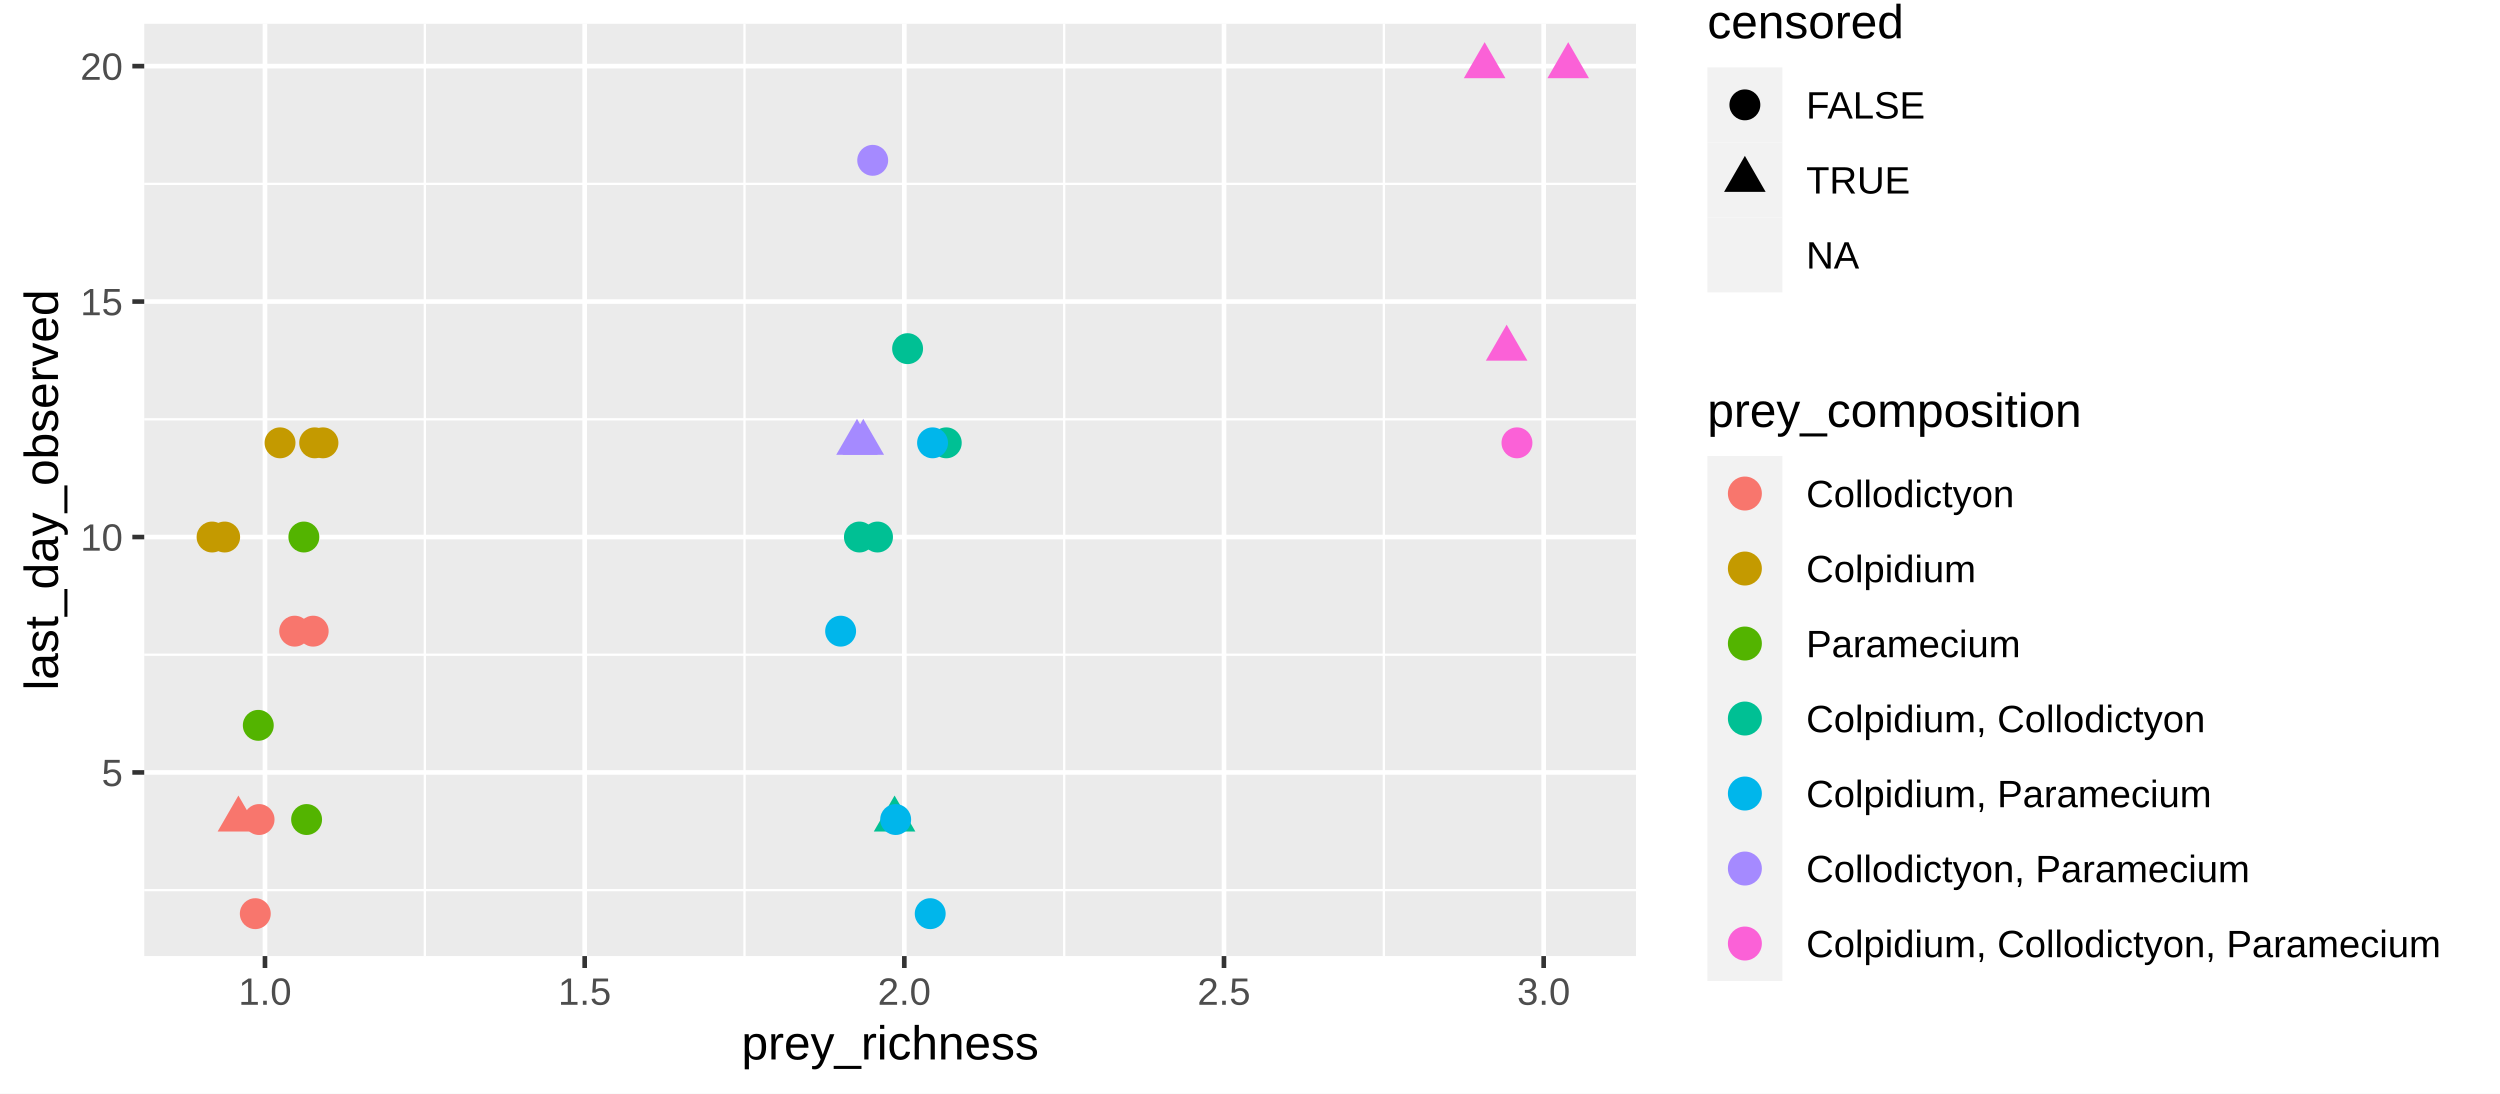
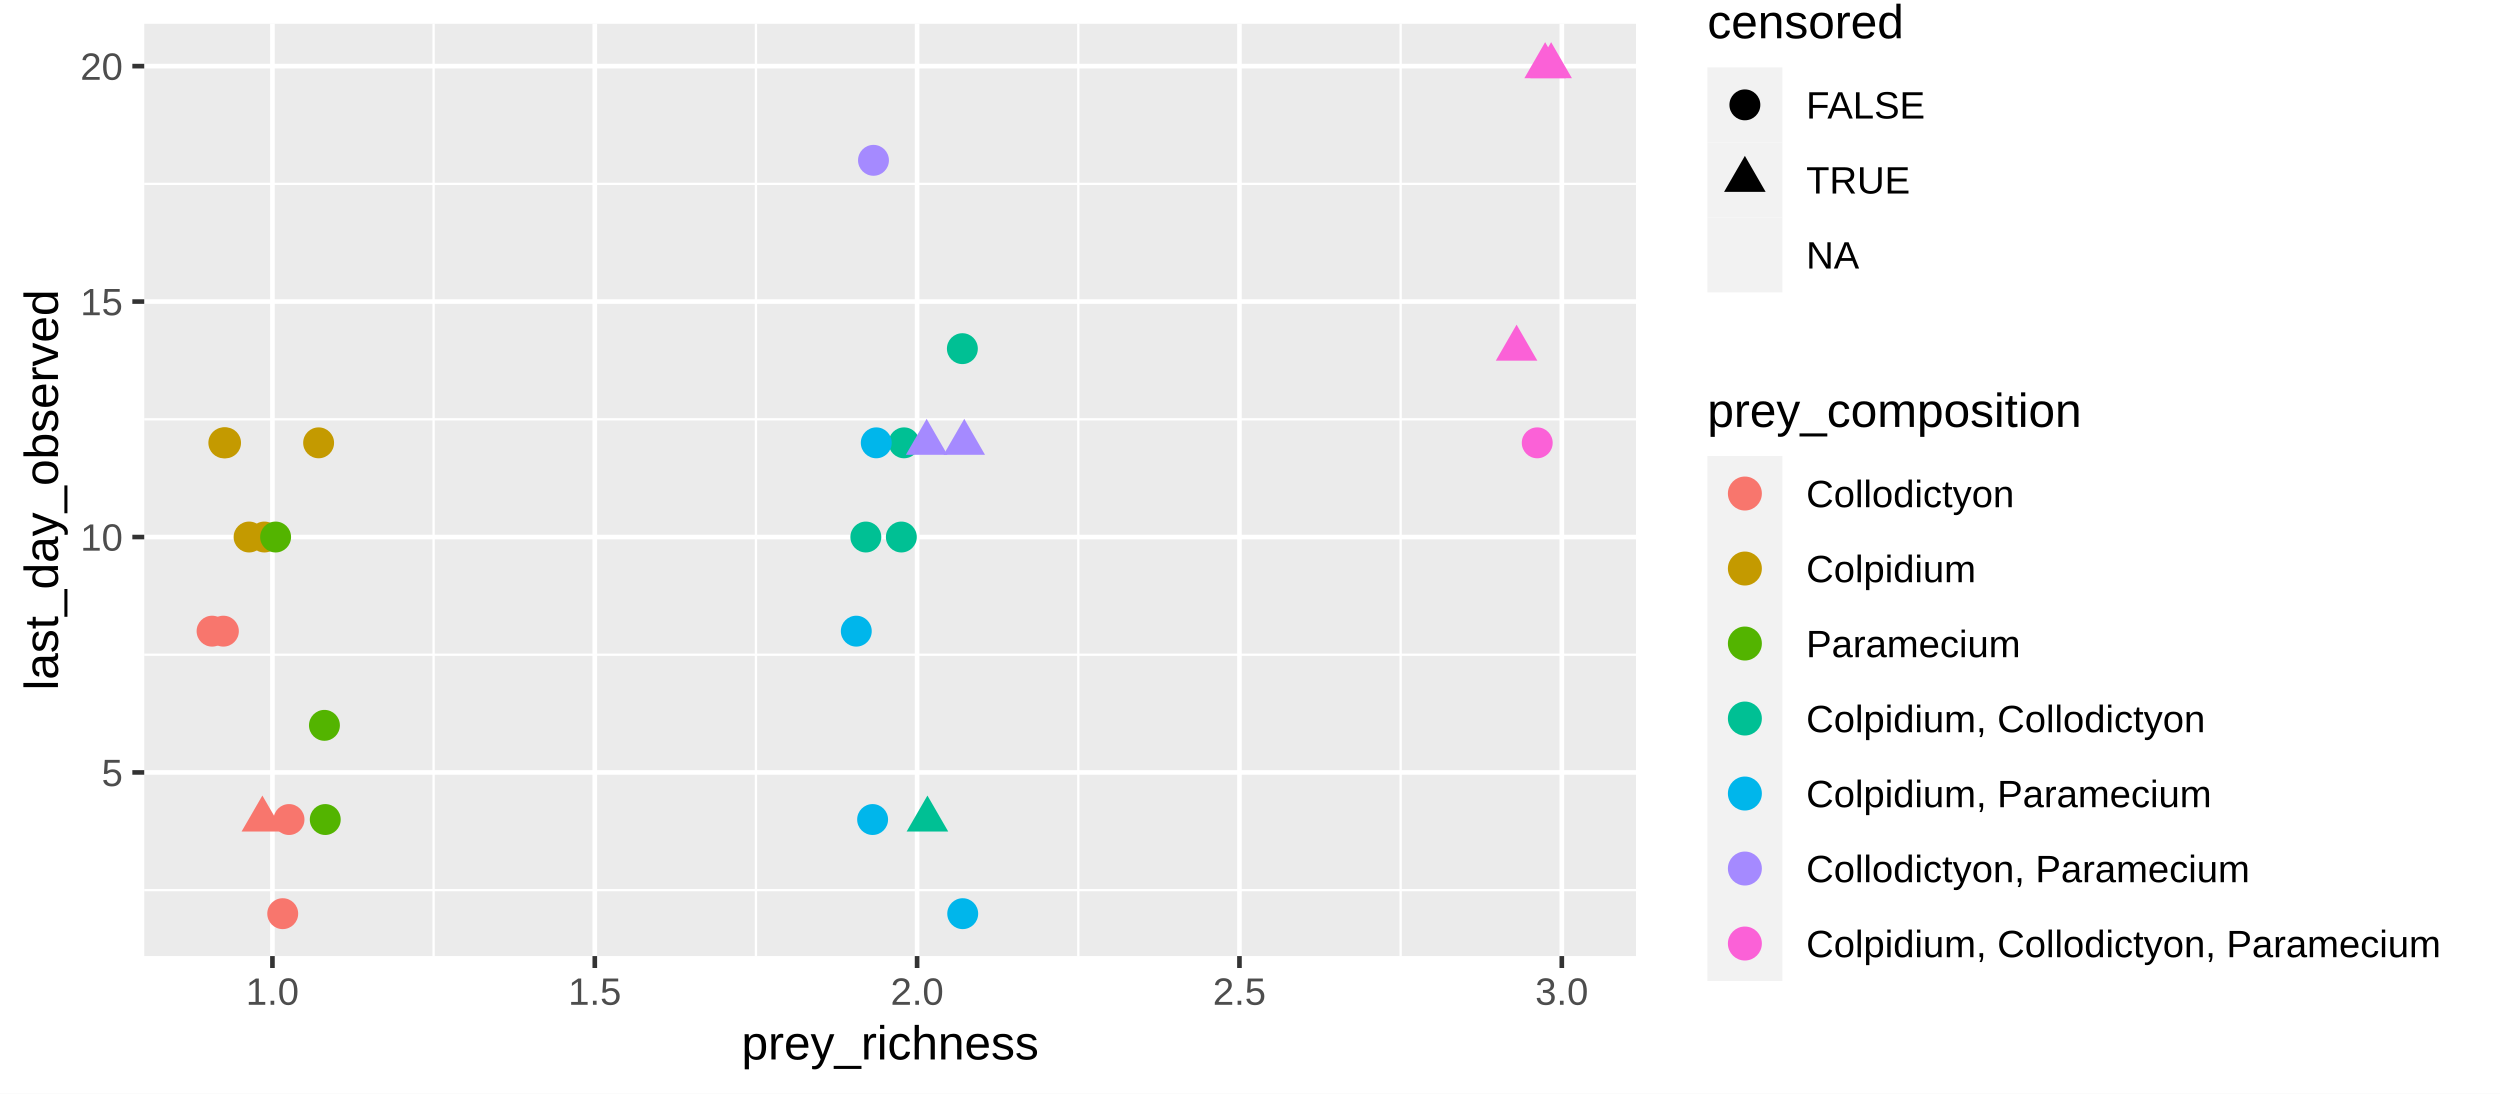
<svg xmlns="http://www.w3.org/2000/svg" viewBox="0 0 576.00 252.00">
  <defs>
    <style type="text/css">
    line, polyline, polygon, path, rect, circle {
      fill: none;
      stroke: #000000;
      stroke-linecap: round;
      stroke-linejoin: round;
      stroke-miterlimit: 10.00;
    }
  </style>
  </defs>
  <rect width="100%" height="100%" style="stroke: none; fill: #FFFFFF;" />
  <rect x="0" y="0.00" width="576.00" height="252.00" style="stroke-width: 1.07; stroke: none;" />
  <defs>
    <clipPath id="cpMzMuMjN8Mzc2Ljk0fDIyMC4yOHw1LjQ4">
      <rect x="33.23" y="5.48" width="343.71" height="214.80" />
    </clipPath>
  </defs>
  <rect x="33.23" y="5.48" width="343.71" height="214.80" style="stroke-width: 1.07; stroke: none; fill: #EBEBEB;" clip-path="url(#cpMzMuMjN8Mzc2Ljk0fDIyMC4yOHw1LjQ4)" />
  <polyline points="33.23,205.09 376.94,205.09 " style="stroke-width: 0.53; stroke: #FFFFFF; stroke-linecap: butt;" clip-path="url(#cpMzMuMjN8Mzc2Ljk0fDIyMC4yOHw1LjQ4)" />
  <polyline points="33.23,150.85 376.94,150.85 " style="stroke-width: 0.53; stroke: #FFFFFF; stroke-linecap: butt;" clip-path="url(#cpMzMuMjN8Mzc2Ljk0fDIyMC4yOHw1LjQ4)" />
  <polyline points="33.23,96.61 376.94,96.61 " style="stroke-width: 0.53; stroke: #FFFFFF; stroke-linecap: butt;" clip-path="url(#cpMzMuMjN8Mzc2Ljk0fDIyMC4yOHw1LjQ4)" />
  <polyline points="33.23,42.36 376.94,42.36 " style="stroke-width: 0.53; stroke: #FFFFFF; stroke-linecap: butt;" clip-path="url(#cpMzMuMjN8Mzc2Ljk0fDIyMC4yOHw1LjQ4)" />
-   <polyline points="97.88,220.28 97.88,5.48 " style="stroke-width: 0.53; stroke: #FFFFFF; stroke-linecap: butt;" clip-path="url(#cpMzMuMjN8Mzc2Ljk0fDIyMC4yOHw1LjQ4)" />
-   <polyline points="171.53,220.28 171.53,5.48 " style="stroke-width: 0.53; stroke: #FFFFFF; stroke-linecap: butt;" clip-path="url(#cpMzMuMjN8Mzc2Ljk0fDIyMC4yOHw1LjQ4)" />
-   <polyline points="245.19,220.28 245.19,5.48 " style="stroke-width: 0.53; stroke: #FFFFFF; stroke-linecap: butt;" clip-path="url(#cpMzMuMjN8Mzc2Ljk0fDIyMC4yOHw1LjQ4)" />
-   <polyline points="318.84,220.28 318.84,5.48 " style="stroke-width: 0.53; stroke: #FFFFFF; stroke-linecap: butt;" clip-path="url(#cpMzMuMjN8Mzc2Ljk0fDIyMC4yOHw1LjQ4)" />
+   <polyline points="99.90,220.28 99.90,5.48 " style="stroke-width: 0.53; stroke: #FFFFFF; stroke-linecap: butt;" clip-path="url(#cpMzMuMjN8Mzc2Ljk0fDIyMC4yOHw1LjQ4)" />
+   <polyline points="174.17,220.28 174.17,5.48 " style="stroke-width: 0.53; stroke: #FFFFFF; stroke-linecap: butt;" clip-path="url(#cpMzMuMjN8Mzc2Ljk0fDIyMC4yOHw1LjQ4)" />
+   <polyline points="248.44,220.28 248.44,5.48 " style="stroke-width: 0.53; stroke: #FFFFFF; stroke-linecap: butt;" clip-path="url(#cpMzMuMjN8Mzc2Ljk0fDIyMC4yOHw1LjQ4)" />
+   <polyline points="322.71,220.28 322.71,5.48 " style="stroke-width: 0.53; stroke: #FFFFFF; stroke-linecap: butt;" clip-path="url(#cpMzMuMjN8Mzc2Ljk0fDIyMC4yOHw1LjQ4)" />
  <polyline points="33.23,177.97 376.94,177.97 " style="stroke-width: 1.07; stroke: #FFFFFF; stroke-linecap: butt;" clip-path="url(#cpMzMuMjN8Mzc2Ljk0fDIyMC4yOHw1LjQ4)" />
  <polyline points="33.23,123.73 376.94,123.73 " style="stroke-width: 1.07; stroke: #FFFFFF; stroke-linecap: butt;" clip-path="url(#cpMzMuMjN8Mzc2Ljk0fDIyMC4yOHw1LjQ4)" />
  <polyline points="33.23,69.48 376.94,69.48 " style="stroke-width: 1.07; stroke: #FFFFFF; stroke-linecap: butt;" clip-path="url(#cpMzMuMjN8Mzc2Ljk0fDIyMC4yOHw1LjQ4)" />
  <polyline points="33.23,15.24 376.94,15.24 " style="stroke-width: 1.07; stroke: #FFFFFF; stroke-linecap: butt;" clip-path="url(#cpMzMuMjN8Mzc2Ljk0fDIyMC4yOHw1LjQ4)" />
-   <polyline points="61.05,220.28 61.05,5.48 " style="stroke-width: 1.07; stroke: #FFFFFF; stroke-linecap: butt;" clip-path="url(#cpMzMuMjN8Mzc2Ljk0fDIyMC4yOHw1LjQ4)" />
-   <polyline points="134.71,220.28 134.71,5.48 " style="stroke-width: 1.07; stroke: #FFFFFF; stroke-linecap: butt;" clip-path="url(#cpMzMuMjN8Mzc2Ljk0fDIyMC4yOHw1LjQ4)" />
-   <polyline points="208.36,220.28 208.36,5.48 " style="stroke-width: 1.07; stroke: #FFFFFF; stroke-linecap: butt;" clip-path="url(#cpMzMuMjN8Mzc2Ljk0fDIyMC4yOHw1LjQ4)" />
-   <polyline points="282.01,220.28 282.01,5.48 " style="stroke-width: 1.07; stroke: #FFFFFF; stroke-linecap: butt;" clip-path="url(#cpMzMuMjN8Mzc2Ljk0fDIyMC4yOHw1LjQ4)" />
-   <polyline points="355.66,220.28 355.66,5.48 " style="stroke-width: 1.07; stroke: #FFFFFF; stroke-linecap: butt;" clip-path="url(#cpMzMuMjN8Mzc2Ljk0fDIyMC4yOHw1LjQ4)" />
-   <circle cx="67.89" cy="145.42" r="3.56" style="stroke-width: 0.71; stroke: none; fill: #F8766D;" clip-path="url(#cpMzMuMjN8Mzc2Ljk0fDIyMC4yOHw1LjQ4)" />
-   <circle cx="72.16" cy="145.42" r="3.56" style="stroke-width: 0.71; stroke: none; fill: #F8766D;" clip-path="url(#cpMzMuMjN8Mzc2Ljk0fDIyMC4yOHw1LjQ4)" />
-   <circle cx="59.69" cy="188.82" r="3.56" style="stroke-width: 0.71; stroke: none; fill: #F8766D;" clip-path="url(#cpMzMuMjN8Mzc2Ljk0fDIyMC4yOHw1LjQ4)" />
-   <circle cx="58.82" cy="210.51" r="3.56" style="stroke-width: 0.71; stroke: none; fill: #F8766D;" clip-path="url(#cpMzMuMjN8Mzc2Ljk0fDIyMC4yOHw1LjQ4)" />
-   <polygon points="54.93,183.29 59.72,191.58 50.14,191.58 " style="stroke-width: 0.71; stroke: none; fill: #F8766D;" clip-path="url(#cpMzMuMjN8Mzc2Ljk0fDIyMC4yOHw1LjQ4)" />
-   <circle cx="51.76" cy="123.73" r="3.56" style="stroke-width: 0.71; stroke: none; fill: #C49A00;" clip-path="url(#cpMzMuMjN8Mzc2Ljk0fDIyMC4yOHw1LjQ4)" />
-   <circle cx="48.86" cy="123.73" r="3.56" style="stroke-width: 0.71; stroke: none; fill: #C49A00;" clip-path="url(#cpMzMuMjN8Mzc2Ljk0fDIyMC4yOHw1LjQ4)" />
-   <circle cx="64.52" cy="102.03" r="3.56" style="stroke-width: 0.71; stroke: none; fill: #C49A00;" clip-path="url(#cpMzMuMjN8Mzc2Ljk0fDIyMC4yOHw1LjQ4)" />
-   <circle cx="72.50" cy="102.03" r="3.56" style="stroke-width: 0.71; stroke: none; fill: #C49A00;" clip-path="url(#cpMzMuMjN8Mzc2Ljk0fDIyMC4yOHw1LjQ4)" />
-   <circle cx="74.41" cy="102.03" r="3.56" style="stroke-width: 0.71; stroke: none; fill: #C49A00;" clip-path="url(#cpMzMuMjN8Mzc2Ljk0fDIyMC4yOHw1LjQ4)" />
-   <circle cx="70.64" cy="188.82" r="3.56" style="stroke-width: 0.71; stroke: none; fill: #53B400;" clip-path="url(#cpMzMuMjN8Mzc2Ljk0fDIyMC4yOHw1LjQ4)" />
-   <circle cx="59.51" cy="167.12" r="3.56" style="stroke-width: 0.71; stroke: none; fill: #53B400;" clip-path="url(#cpMzMuMjN8Mzc2Ljk0fDIyMC4yOHw1LjQ4)" />
-   <circle cx="70.01" cy="123.73" r="3.56" style="stroke-width: 0.71; stroke: none; fill: #53B400;" clip-path="url(#cpMzMuMjN8Mzc2Ljk0fDIyMC4yOHw1LjQ4)" />
-   <circle cx="198.01" cy="123.73" r="3.56" style="stroke-width: 0.71; stroke: none; fill: #00C094;" clip-path="url(#cpMzMuMjN8Mzc2Ljk0fDIyMC4yOHw1LjQ4)" />
-   <circle cx="202.18" cy="123.73" r="3.56" style="stroke-width: 0.71; stroke: none; fill: #00C094;" clip-path="url(#cpMzMuMjN8Mzc2Ljk0fDIyMC4yOHw1LjQ4)" />
-   <polygon points="206.11,183.29 210.90,191.58 201.32,191.58 " style="stroke-width: 0.71; stroke: none; fill: #00C094;" clip-path="url(#cpMzMuMjN8Mzc2Ljk0fDIyMC4yOHw1LjQ4)" />
-   <circle cx="209.11" cy="80.33" r="3.56" style="stroke-width: 0.71; stroke: none; fill: #00C094;" clip-path="url(#cpMzMuMjN8Mzc2Ljk0fDIyMC4yOHw1LjQ4)" />
-   <circle cx="218.02" cy="102.03" r="3.56" style="stroke-width: 0.71; stroke: none; fill: #00C094;" clip-path="url(#cpMzMuMjN8Mzc2Ljk0fDIyMC4yOHw1LjQ4)" />
-   <circle cx="193.68" cy="145.42" r="3.56" style="stroke-width: 0.71; stroke: none; fill: #00B6EB;" clip-path="url(#cpMzMuMjN8Mzc2Ljk0fDIyMC4yOHw1LjQ4)" />
-   <circle cx="206.36" cy="188.82" r="3.56" style="stroke-width: 0.71; stroke: none; fill: #00B6EB;" clip-path="url(#cpMzMuMjN8Mzc2Ljk0fDIyMC4yOHw1LjQ4)" />
-   <circle cx="214.32" cy="210.51" r="3.56" style="stroke-width: 0.71; stroke: none; fill: #00B6EB;" clip-path="url(#cpMzMuMjN8Mzc2Ljk0fDIyMC4yOHw1LjQ4)" />
-   <circle cx="214.86" cy="102.03" r="3.56" style="stroke-width: 0.71; stroke: none; fill: #00B6EB;" clip-path="url(#cpMzMuMjN8Mzc2Ljk0fDIyMC4yOHw1LjQ4)" />
-   <polygon points="198.90,96.50 203.69,104.79 194.11,104.79 " style="stroke-width: 0.71; stroke: none; fill: #A58AFF;" clip-path="url(#cpMzMuMjN8Mzc2Ljk0fDIyMC4yOHw1LjQ4)" />
-   <polygon points="197.45,96.50 202.24,104.79 192.66,104.79 " style="stroke-width: 0.71; stroke: none; fill: #A58AFF;" clip-path="url(#cpMzMuMjN8Mzc2Ljk0fDIyMC4yOHw1LjQ4)" />
-   <circle cx="201.07" cy="36.94" r="3.56" style="stroke-width: 0.71; stroke: none; fill: #A58AFF;" clip-path="url(#cpMzMuMjN8Mzc2Ljk0fDIyMC4yOHw1LjQ4)" />
-   <circle cx="349.51" cy="102.03" r="3.56" style="stroke-width: 0.71; stroke: none; fill: #FB61D7;" clip-path="url(#cpMzMuMjN8Mzc2Ljk0fDIyMC4yOHw1LjQ4)" />
-   <polygon points="347.13,74.80 351.92,83.10 342.34,83.10 " style="stroke-width: 0.71; stroke: none; fill: #FB61D7;" clip-path="url(#cpMzMuMjN8Mzc2Ljk0fDIyMC4yOHw1LjQ4)" />
-   <polygon points="342.06,9.71 346.85,18.01 337.27,18.01 " style="stroke-width: 0.71; stroke: none; fill: #FB61D7;" clip-path="url(#cpMzMuMjN8Mzc2Ljk0fDIyMC4yOHw1LjQ4)" />
-   <polygon points="361.32,9.71 366.10,18.01 356.53,18.01 " style="stroke-width: 0.71; stroke: none; fill: #FB61D7;" clip-path="url(#cpMzMuMjN8Mzc2Ljk0fDIyMC4yOHw1LjQ4)" />
+   <polyline points="62.77,220.28 62.77,5.48 " style="stroke-width: 1.07; stroke: #FFFFFF; stroke-linecap: butt;" clip-path="url(#cpMzMuMjN8Mzc2Ljk0fDIyMC4yOHw1LjQ4)" />
+   <polyline points="137.04,220.28 137.04,5.48 " style="stroke-width: 1.07; stroke: #FFFFFF; stroke-linecap: butt;" clip-path="url(#cpMzMuMjN8Mzc2Ljk0fDIyMC4yOHw1LjQ4)" />
+   <polyline points="211.30,220.28 211.30,5.48 " style="stroke-width: 1.07; stroke: #FFFFFF; stroke-linecap: butt;" clip-path="url(#cpMzMuMjN8Mzc2Ljk0fDIyMC4yOHw1LjQ4)" />
+   <polyline points="285.57,220.28 285.57,5.48 " style="stroke-width: 1.07; stroke: #FFFFFF; stroke-linecap: butt;" clip-path="url(#cpMzMuMjN8Mzc2Ljk0fDIyMC4yOHw1LjQ4)" />
+   <polyline points="359.84,220.28 359.84,5.48 " style="stroke-width: 1.07; stroke: #FFFFFF; stroke-linecap: butt;" clip-path="url(#cpMzMuMjN8Mzc2Ljk0fDIyMC4yOHw1LjQ4)" />
+   <circle cx="51.47" cy="145.42" r="3.56" style="stroke-width: 0.71; stroke: none; fill: #F8766D;" clip-path="url(#cpMzMuMjN8Mzc2Ljk0fDIyMC4yOHw1LjQ4)" />
+   <circle cx="48.86" cy="145.42" r="3.56" style="stroke-width: 0.71; stroke: none; fill: #F8766D;" clip-path="url(#cpMzMuMjN8Mzc2Ljk0fDIyMC4yOHw1LjQ4)" />
+   <circle cx="66.59" cy="188.82" r="3.56" style="stroke-width: 0.71; stroke: none; fill: #F8766D;" clip-path="url(#cpMzMuMjN8Mzc2Ljk0fDIyMC4yOHw1LjQ4)" />
+   <circle cx="65.14" cy="210.51" r="3.56" style="stroke-width: 0.71; stroke: none; fill: #F8766D;" clip-path="url(#cpMzMuMjN8Mzc2Ljk0fDIyMC4yOHw1LjQ4)" />
+   <polygon points="60.45,183.29 65.24,191.58 55.66,191.58 " style="stroke-width: 0.71; stroke: none; fill: #F8766D;" clip-path="url(#cpMzMuMjN8Mzc2Ljk0fDIyMC4yOHw1LjQ4)" />
+   <circle cx="60.91" cy="123.73" r="3.56" style="stroke-width: 0.71; stroke: none; fill: #C49A00;" clip-path="url(#cpMzMuMjN8Mzc2Ljk0fDIyMC4yOHw1LjQ4)" />
+   <circle cx="57.39" cy="123.73" r="3.56" style="stroke-width: 0.71; stroke: none; fill: #C49A00;" clip-path="url(#cpMzMuMjN8Mzc2Ljk0fDIyMC4yOHw1LjQ4)" />
+   <circle cx="73.41" cy="102.03" r="3.56" style="stroke-width: 0.71; stroke: none; fill: #C49A00;" clip-path="url(#cpMzMuMjN8Mzc2Ljk0fDIyMC4yOHw1LjQ4)" />
+   <circle cx="51.97" cy="102.03" r="3.56" style="stroke-width: 0.71; stroke: none; fill: #C49A00;" clip-path="url(#cpMzMuMjN8Mzc2Ljk0fDIyMC4yOHw1LjQ4)" />
+   <circle cx="51.57" cy="102.03" r="3.56" style="stroke-width: 0.71; stroke: none; fill: #C49A00;" clip-path="url(#cpMzMuMjN8Mzc2Ljk0fDIyMC4yOHw1LjQ4)" />
+   <circle cx="74.94" cy="188.82" r="3.56" style="stroke-width: 0.71; stroke: none; fill: #53B400;" clip-path="url(#cpMzMuMjN8Mzc2Ljk0fDIyMC4yOHw1LjQ4)" />
+   <circle cx="74.75" cy="167.12" r="3.56" style="stroke-width: 0.71; stroke: none; fill: #53B400;" clip-path="url(#cpMzMuMjN8Mzc2Ljk0fDIyMC4yOHw1LjQ4)" />
+   <circle cx="63.50" cy="123.73" r="3.56" style="stroke-width: 0.71; stroke: none; fill: #53B400;" clip-path="url(#cpMzMuMjN8Mzc2Ljk0fDIyMC4yOHw1LjQ4)" />
+   <circle cx="199.49" cy="123.73" r="3.56" style="stroke-width: 0.71; stroke: none; fill: #00C094;" clip-path="url(#cpMzMuMjN8Mzc2Ljk0fDIyMC4yOHw1LjQ4)" />
+   <circle cx="207.67" cy="123.73" r="3.56" style="stroke-width: 0.71; stroke: none; fill: #00C094;" clip-path="url(#cpMzMuMjN8Mzc2Ljk0fDIyMC4yOHw1LjQ4)" />
+   <polygon points="213.68,183.29 218.47,191.58 208.89,191.58 " style="stroke-width: 0.71; stroke: none; fill: #00C094;" clip-path="url(#cpMzMuMjN8Mzc2Ljk0fDIyMC4yOHw1LjQ4)" />
+   <circle cx="221.73" cy="80.33" r="3.56" style="stroke-width: 0.71; stroke: none; fill: #00C094;" clip-path="url(#cpMzMuMjN8Mzc2Ljk0fDIyMC4yOHw1LjQ4)" />
+   <circle cx="208.29" cy="102.03" r="3.56" style="stroke-width: 0.71; stroke: none; fill: #00C094;" clip-path="url(#cpMzMuMjN8Mzc2Ljk0fDIyMC4yOHw1LjQ4)" />
+   <circle cx="197.29" cy="145.42" r="3.56" style="stroke-width: 0.71; stroke: none; fill: #00B6EB;" clip-path="url(#cpMzMuMjN8Mzc2Ljk0fDIyMC4yOHw1LjQ4)" />
+   <circle cx="201.05" cy="188.82" r="3.56" style="stroke-width: 0.71; stroke: none; fill: #00B6EB;" clip-path="url(#cpMzMuMjN8Mzc2Ljk0fDIyMC4yOHw1LjQ4)" />
+   <circle cx="221.81" cy="210.51" r="3.56" style="stroke-width: 0.71; stroke: none; fill: #00B6EB;" clip-path="url(#cpMzMuMjN8Mzc2Ljk0fDIyMC4yOHw1LjQ4)" />
+   <circle cx="201.89" cy="102.03" r="3.56" style="stroke-width: 0.71; stroke: none; fill: #00B6EB;" clip-path="url(#cpMzMuMjN8Mzc2Ljk0fDIyMC4yOHw1LjQ4)" />
+   <polygon points="222.17,96.50 226.95,104.79 217.38,104.79 " style="stroke-width: 0.71; stroke: none; fill: #A58AFF;" clip-path="url(#cpMzMuMjN8Mzc2Ljk0fDIyMC4yOHw1LjQ4)" />
+   <polygon points="213.50,96.50 218.29,104.79 208.71,104.79 " style="stroke-width: 0.71; stroke: none; fill: #A58AFF;" clip-path="url(#cpMzMuMjN8Mzc2Ljk0fDIyMC4yOHw1LjQ4)" />
+   <circle cx="201.25" cy="36.94" r="3.56" style="stroke-width: 0.71; stroke: none; fill: #A58AFF;" clip-path="url(#cpMzMuMjN8Mzc2Ljk0fDIyMC4yOHw1LjQ4)" />
+   <circle cx="354.18" cy="102.03" r="3.56" style="stroke-width: 0.71; stroke: none; fill: #FB61D7;" clip-path="url(#cpMzMuMjN8Mzc2Ljk0fDIyMC4yOHw1LjQ4)" />
+   <polygon points="349.42,74.80 354.21,83.10 344.63,83.10 " style="stroke-width: 0.71; stroke: none; fill: #FB61D7;" clip-path="url(#cpMzMuMjN8Mzc2Ljk0fDIyMC4yOHw1LjQ4)" />
+   <polygon points="357.38,9.71 362.17,18.01 352.59,18.01 " style="stroke-width: 0.71; stroke: none; fill: #FB61D7;" clip-path="url(#cpMzMuMjN8Mzc2Ljk0fDIyMC4yOHw1LjQ4)" />
+   <polygon points="356.00,9.71 360.79,18.01 351.22,18.01 " style="stroke-width: 0.71; stroke: none; fill: #FB61D7;" clip-path="url(#cpMzMuMjN8Mzc2Ljk0fDIyMC4yOHw1LjQ4)" />
  <defs>
    <clipPath id="cpMC4wMHw1NzYuMDB8MjUyLjAwfDAuMDA=">
      <rect x="0.00" y="0.00" width="576.00" height="252.00" />
    </clipPath>
  </defs>
  <g clip-path="url(#cpMC4wMHw1NzYuMDB8MjUyLjAwfDAuMDA=)">
    <text x="23.41" y="181.12" style="font-size: 8.80px; fill: #4D4D4D; font-family: Arial;" textLength="4.89px" lengthAdjust="spacingAndGlyphs">5</text>
  </g>
  <g clip-path="url(#cpMC4wMHw1NzYuMDB8MjUyLjAwfDAuMDA=)">
    <text x="18.51" y="126.88" style="font-size: 8.80px; fill: #4D4D4D; font-family: Arial;" textLength="9.79px" lengthAdjust="spacingAndGlyphs">10</text>
  </g>
  <g clip-path="url(#cpMC4wMHw1NzYuMDB8MjUyLjAwfDAuMDA=)">
    <text x="18.51" y="72.63" style="font-size: 8.80px; fill: #4D4D4D; font-family: Arial;" textLength="9.79px" lengthAdjust="spacingAndGlyphs">15</text>
  </g>
  <g clip-path="url(#cpMC4wMHw1NzYuMDB8MjUyLjAwfDAuMDA=)">
    <text x="18.51" y="18.39" style="font-size: 8.80px; fill: #4D4D4D; font-family: Arial;" textLength="9.79px" lengthAdjust="spacingAndGlyphs">20</text>
  </g>
  <polyline points="30.49,177.97 33.23,177.97 " style="stroke-width: 1.07; stroke: #333333; stroke-linecap: butt;" clip-path="url(#cpMC4wMHw1NzYuMDB8MjUyLjAwfDAuMDA=)" />
  <polyline points="30.49,123.73 33.23,123.73 " style="stroke-width: 1.07; stroke: #333333; stroke-linecap: butt;" clip-path="url(#cpMC4wMHw1NzYuMDB8MjUyLjAwfDAuMDA=)" />
  <polyline points="30.49,69.48 33.23,69.48 " style="stroke-width: 1.07; stroke: #333333; stroke-linecap: butt;" clip-path="url(#cpMC4wMHw1NzYuMDB8MjUyLjAwfDAuMDA=)" />
  <polyline points="30.49,15.24 33.23,15.24 " style="stroke-width: 1.07; stroke: #333333; stroke-linecap: butt;" clip-path="url(#cpMC4wMHw1NzYuMDB8MjUyLjAwfDAuMDA=)" />
-   <polyline points="61.05,223.02 61.05,220.28 " style="stroke-width: 1.07; stroke: #333333; stroke-linecap: butt;" clip-path="url(#cpMC4wMHw1NzYuMDB8MjUyLjAwfDAuMDA=)" />
-   <polyline points="134.71,223.02 134.71,220.28 " style="stroke-width: 1.07; stroke: #333333; stroke-linecap: butt;" clip-path="url(#cpMC4wMHw1NzYuMDB8MjUyLjAwfDAuMDA=)" />
-   <polyline points="208.36,223.02 208.36,220.28 " style="stroke-width: 1.07; stroke: #333333; stroke-linecap: butt;" clip-path="url(#cpMC4wMHw1NzYuMDB8MjUyLjAwfDAuMDA=)" />
-   <polyline points="282.01,223.02 282.01,220.28 " style="stroke-width: 1.07; stroke: #333333; stroke-linecap: butt;" clip-path="url(#cpMC4wMHw1NzYuMDB8MjUyLjAwfDAuMDA=)" />
-   <polyline points="355.66,223.02 355.66,220.28 " style="stroke-width: 1.07; stroke: #333333; stroke-linecap: butt;" clip-path="url(#cpMC4wMHw1NzYuMDB8MjUyLjAwfDAuMDA=)" />
+   <polyline points="62.77,223.02 62.77,220.28 " style="stroke-width: 1.07; stroke: #333333; stroke-linecap: butt;" clip-path="url(#cpMC4wMHw1NzYuMDB8MjUyLjAwfDAuMDA=)" />
+   <polyline points="137.04,223.02 137.04,220.28 " style="stroke-width: 1.07; stroke: #333333; stroke-linecap: butt;" clip-path="url(#cpMC4wMHw1NzYuMDB8MjUyLjAwfDAuMDA=)" />
+   <polyline points="211.30,223.02 211.30,220.28 " style="stroke-width: 1.07; stroke: #333333; stroke-linecap: butt;" clip-path="url(#cpMC4wMHw1NzYuMDB8MjUyLjAwfDAuMDA=)" />
+   <polyline points="285.57,223.02 285.57,220.28 " style="stroke-width: 1.07; stroke: #333333; stroke-linecap: butt;" clip-path="url(#cpMC4wMHw1NzYuMDB8MjUyLjAwfDAuMDA=)" />
+   <polyline points="359.84,223.02 359.84,220.28 " style="stroke-width: 1.07; stroke: #333333; stroke-linecap: butt;" clip-path="url(#cpMC4wMHw1NzYuMDB8MjUyLjAwfDAuMDA=)" />
  <g clip-path="url(#cpMC4wMHw1NzYuMDB8MjUyLjAwfDAuMDA=)">
-     <text x="54.94" y="231.51" style="font-size: 8.80px; fill: #4D4D4D; font-family: Arial;" textLength="12.23px" lengthAdjust="spacingAndGlyphs">1.0</text>
+     <text x="56.65" y="231.51" style="font-size: 8.80px; fill: #4D4D4D; font-family: Arial;" textLength="12.23px" lengthAdjust="spacingAndGlyphs">1.0</text>
  </g>
  <g clip-path="url(#cpMC4wMHw1NzYuMDB8MjUyLjAwfDAuMDA=)">
-     <text x="128.59" y="231.51" style="font-size: 8.80px; fill: #4D4D4D; font-family: Arial;" textLength="12.23px" lengthAdjust="spacingAndGlyphs">1.5</text>
+     <text x="130.92" y="231.51" style="font-size: 8.80px; fill: #4D4D4D; font-family: Arial;" textLength="12.23px" lengthAdjust="spacingAndGlyphs">1.5</text>
  </g>
  <g clip-path="url(#cpMC4wMHw1NzYuMDB8MjUyLjAwfDAuMDA=)">
-     <text x="202.24" y="231.51" style="font-size: 8.80px; fill: #4D4D4D; font-family: Arial;" textLength="12.23px" lengthAdjust="spacingAndGlyphs">2.0</text>
+     <text x="205.19" y="231.51" style="font-size: 8.80px; fill: #4D4D4D; font-family: Arial;" textLength="12.23px" lengthAdjust="spacingAndGlyphs">2.0</text>
  </g>
  <g clip-path="url(#cpMC4wMHw1NzYuMDB8MjUyLjAwfDAuMDA=)">
-     <text x="275.89" y="231.51" style="font-size: 8.80px; fill: #4D4D4D; font-family: Arial;" textLength="12.23px" lengthAdjust="spacingAndGlyphs">2.5</text>
+     <text x="279.45" y="231.51" style="font-size: 8.80px; fill: #4D4D4D; font-family: Arial;" textLength="12.23px" lengthAdjust="spacingAndGlyphs">2.5</text>
  </g>
  <g clip-path="url(#cpMC4wMHw1NzYuMDB8MjUyLjAwfDAuMDA=)">
-     <text x="349.55" y="231.51" style="font-size: 8.80px; fill: #4D4D4D; font-family: Arial;" textLength="12.23px" lengthAdjust="spacingAndGlyphs">3.0</text>
+     <text x="353.72" y="231.51" style="font-size: 8.80px; fill: #4D4D4D; font-family: Arial;" textLength="12.23px" lengthAdjust="spacingAndGlyphs">3.0</text>
  </g>
  <g clip-path="url(#cpMC4wMHw1NzYuMDB8MjUyLjAwfDAuMDA=)">
    <text x="170.85" y="244.10" style="font-size: 11.00px; font-family: Arial;" textLength="68.48px" lengthAdjust="spacingAndGlyphs">prey_richness</text>
  </g>
  <g clip-path="url(#cpMC4wMHw1NzYuMDB8MjUyLjAwfDAuMDA=)">
    <text transform="translate(13.35,159.05) rotate(-90)" style="font-size: 11.00px; font-family: Arial;" textLength="92.34px" lengthAdjust="spacingAndGlyphs">last_day_observed</text>
  </g>
  <rect x="387.90" y="-5.76" width="61.51" height="78.60" style="stroke-width: 1.07; stroke: none; fill: #FFFFFF;" clip-path="url(#cpMC4wMHw1NzYuMDB8MjUyLjAwfDAuMDA=)" />
  <g clip-path="url(#cpMC4wMHw1NzYuMDB8MjUyLjAwfDAuMDA=)">
    <text x="393.38" y="8.82" style="font-size: 11.00px; font-family: Arial;" textLength="45.25px" lengthAdjust="spacingAndGlyphs">censored</text>
  </g>
  <rect x="393.38" y="15.52" width="17.28" height="17.28" style="stroke-width: 1.07; stroke: none; fill: #F2F2F2;" clip-path="url(#cpMC4wMHw1NzYuMDB8MjUyLjAwfDAuMDA=)" />
  <circle cx="402.02" cy="24.16" r="3.56" style="stroke-width: 0.71; stroke: none; fill: #000000;" clip-path="url(#cpMC4wMHw1NzYuMDB8MjUyLjAwfDAuMDA=)" />
  <rect x="393.38" y="32.80" width="17.28" height="17.28" style="stroke-width: 1.07; stroke: none; fill: #F2F2F2;" clip-path="url(#cpMC4wMHw1NzYuMDB8MjUyLjAwfDAuMDA=)" />
  <polygon points="402.02,35.91 406.80,44.20 397.23,44.20 " style="stroke-width: 0.71; stroke: none; fill: #000000;" clip-path="url(#cpMC4wMHw1NzYuMDB8MjUyLjAwfDAuMDA=)" />
  <rect x="393.38" y="50.08" width="17.28" height="17.28" style="stroke-width: 1.07; stroke: none; fill: #F2F2F2;" clip-path="url(#cpMC4wMHw1NzYuMDB8MjUyLjAwfDAuMDA=)" />
  <g clip-path="url(#cpMC4wMHw1NzYuMDB8MjUyLjAwfDAuMDA=)">
    <text x="416.14" y="27.31" style="font-size: 8.80px; font-family: Arial;" textLength="27.88px" lengthAdjust="spacingAndGlyphs">FALSE</text>
  </g>
  <g clip-path="url(#cpMC4wMHw1NzYuMDB8MjUyLjAwfDAuMDA=)">
    <text x="416.14" y="44.59" style="font-size: 8.80px; font-family: Arial;" textLength="23.96px" lengthAdjust="spacingAndGlyphs">TRUE</text>
  </g>
  <g clip-path="url(#cpMC4wMHw1NzYuMDB8MjUyLjAwfDAuMDA=)">
    <text x="416.14" y="61.87" style="font-size: 8.80px; font-family: Arial;" textLength="12.22px" lengthAdjust="spacingAndGlyphs">NA</text>
  </g>
  <rect x="387.90" y="83.80" width="182.62" height="147.72" style="stroke-width: 1.07; stroke: none; fill: #FFFFFF;" clip-path="url(#cpMC4wMHw1NzYuMDB8MjUyLjAwfDAuMDA=)" />
  <g clip-path="url(#cpMC4wMHw1NzYuMDB8MjUyLjAwfDAuMDA=)">
    <text x="393.38" y="98.37" style="font-size: 11.00px; font-family: Arial;" textLength="86.21px" lengthAdjust="spacingAndGlyphs">prey_composition</text>
  </g>
  <rect x="393.38" y="105.07" width="17.28" height="17.28" style="stroke-width: 1.07; stroke: none; fill: #F2F2F2;" clip-path="url(#cpMC4wMHw1NzYuMDB8MjUyLjAwfDAuMDA=)" />
  <circle cx="402.02" cy="113.71" r="3.56" style="stroke-width: 0.71; stroke: #F8766D; fill: #F8766D;" clip-path="url(#cpMC4wMHw1NzYuMDB8MjUyLjAwfDAuMDA=)" />
  <rect x="393.38" y="122.35" width="17.28" height="17.28" style="stroke-width: 1.07; stroke: none; fill: #F2F2F2;" clip-path="url(#cpMC4wMHw1NzYuMDB8MjUyLjAwfDAuMDA=)" />
  <circle cx="402.02" cy="130.99" r="3.56" style="stroke-width: 0.71; stroke: #C49A00; fill: #C49A00;" clip-path="url(#cpMC4wMHw1NzYuMDB8MjUyLjAwfDAuMDA=)" />
  <rect x="393.38" y="139.63" width="17.28" height="17.28" style="stroke-width: 1.07; stroke: none; fill: #F2F2F2;" clip-path="url(#cpMC4wMHw1NzYuMDB8MjUyLjAwfDAuMDA=)" />
  <circle cx="402.02" cy="148.27" r="3.56" style="stroke-width: 0.71; stroke: #53B400; fill: #53B400;" clip-path="url(#cpMC4wMHw1NzYuMDB8MjUyLjAwfDAuMDA=)" />
  <rect x="393.38" y="156.91" width="17.28" height="17.28" style="stroke-width: 1.07; stroke: none; fill: #F2F2F2;" clip-path="url(#cpMC4wMHw1NzYuMDB8MjUyLjAwfDAuMDA=)" />
  <circle cx="402.02" cy="165.55" r="3.56" style="stroke-width: 0.71; stroke: #00C094; fill: #00C094;" clip-path="url(#cpMC4wMHw1NzYuMDB8MjUyLjAwfDAuMDA=)" />
  <rect x="393.38" y="174.19" width="17.28" height="17.28" style="stroke-width: 1.07; stroke: none; fill: #F2F2F2;" clip-path="url(#cpMC4wMHw1NzYuMDB8MjUyLjAwfDAuMDA=)" />
  <circle cx="402.02" cy="182.83" r="3.56" style="stroke-width: 0.71; stroke: #00B6EB; fill: #00B6EB;" clip-path="url(#cpMC4wMHw1NzYuMDB8MjUyLjAwfDAuMDA=)" />
  <rect x="393.38" y="191.47" width="17.28" height="17.28" style="stroke-width: 1.07; stroke: none; fill: #F2F2F2;" clip-path="url(#cpMC4wMHw1NzYuMDB8MjUyLjAwfDAuMDA=)" />
  <circle cx="402.02" cy="200.11" r="3.56" style="stroke-width: 0.71; stroke: #A58AFF; fill: #A58AFF;" clip-path="url(#cpMC4wMHw1NzYuMDB8MjUyLjAwfDAuMDA=)" />
  <rect x="393.38" y="208.75" width="17.28" height="17.28" style="stroke-width: 1.07; stroke: none; fill: #F2F2F2;" clip-path="url(#cpMC4wMHw1NzYuMDB8MjUyLjAwfDAuMDA=)" />
  <circle cx="402.02" cy="217.39" r="3.56" style="stroke-width: 0.71; stroke: #FB61D7; fill: #FB61D7;" clip-path="url(#cpMC4wMHw1NzYuMDB8MjUyLjAwfDAuMDA=)" />
  <g clip-path="url(#cpMC4wMHw1NzYuMDB8MjUyLjAwfDAuMDA=)">
    <text x="416.14" y="116.86" style="font-size: 8.80px; font-family: Arial;" textLength="47.94px" lengthAdjust="spacingAndGlyphs">Collodictyon</text>
  </g>
  <g clip-path="url(#cpMC4wMHw1NzYuMDB8MjUyLjAwfDAuMDA=)">
    <text x="416.14" y="134.14" style="font-size: 8.80px; font-family: Arial;" textLength="39.13px" lengthAdjust="spacingAndGlyphs">Colpidium</text>
  </g>
  <g clip-path="url(#cpMC4wMHw1NzYuMDB8MjUyLjAwfDAuMDA=)">
    <text x="416.14" y="151.42" style="font-size: 8.80px; font-family: Arial;" textLength="49.39px" lengthAdjust="spacingAndGlyphs">Paramecium</text>
  </g>
  <g clip-path="url(#cpMC4wMHw1NzYuMDB8MjUyLjAwfDAuMDA=)">
    <text x="416.14" y="168.70" style="font-size: 8.80px; font-family: Arial;" textLength="91.95px" lengthAdjust="spacingAndGlyphs">Colpidium, Collodictyon</text>
  </g>
  <g clip-path="url(#cpMC4wMHw1NzYuMDB8MjUyLjAwfDAuMDA=)">
    <text x="416.14" y="185.98" style="font-size: 8.80px; font-family: Arial;" textLength="93.41px" lengthAdjust="spacingAndGlyphs">Colpidium, Paramecium</text>
  </g>
  <g clip-path="url(#cpMC4wMHw1NzYuMDB8MjUyLjAwfDAuMDA=)">
    <text x="416.14" y="203.26" style="font-size: 8.80px; font-family: Arial;" textLength="102.22px" lengthAdjust="spacingAndGlyphs">Collodictyon, Paramecium</text>
  </g>
  <g clip-path="url(#cpMC4wMHw1NzYuMDB8MjUyLjAwfDAuMDA=)">
    <text x="416.14" y="220.54" style="font-size: 8.80px; font-family: Arial;" textLength="146.24px" lengthAdjust="spacingAndGlyphs">Colpidium, Collodictyon, Paramecium</text>
  </g>
</svg>
